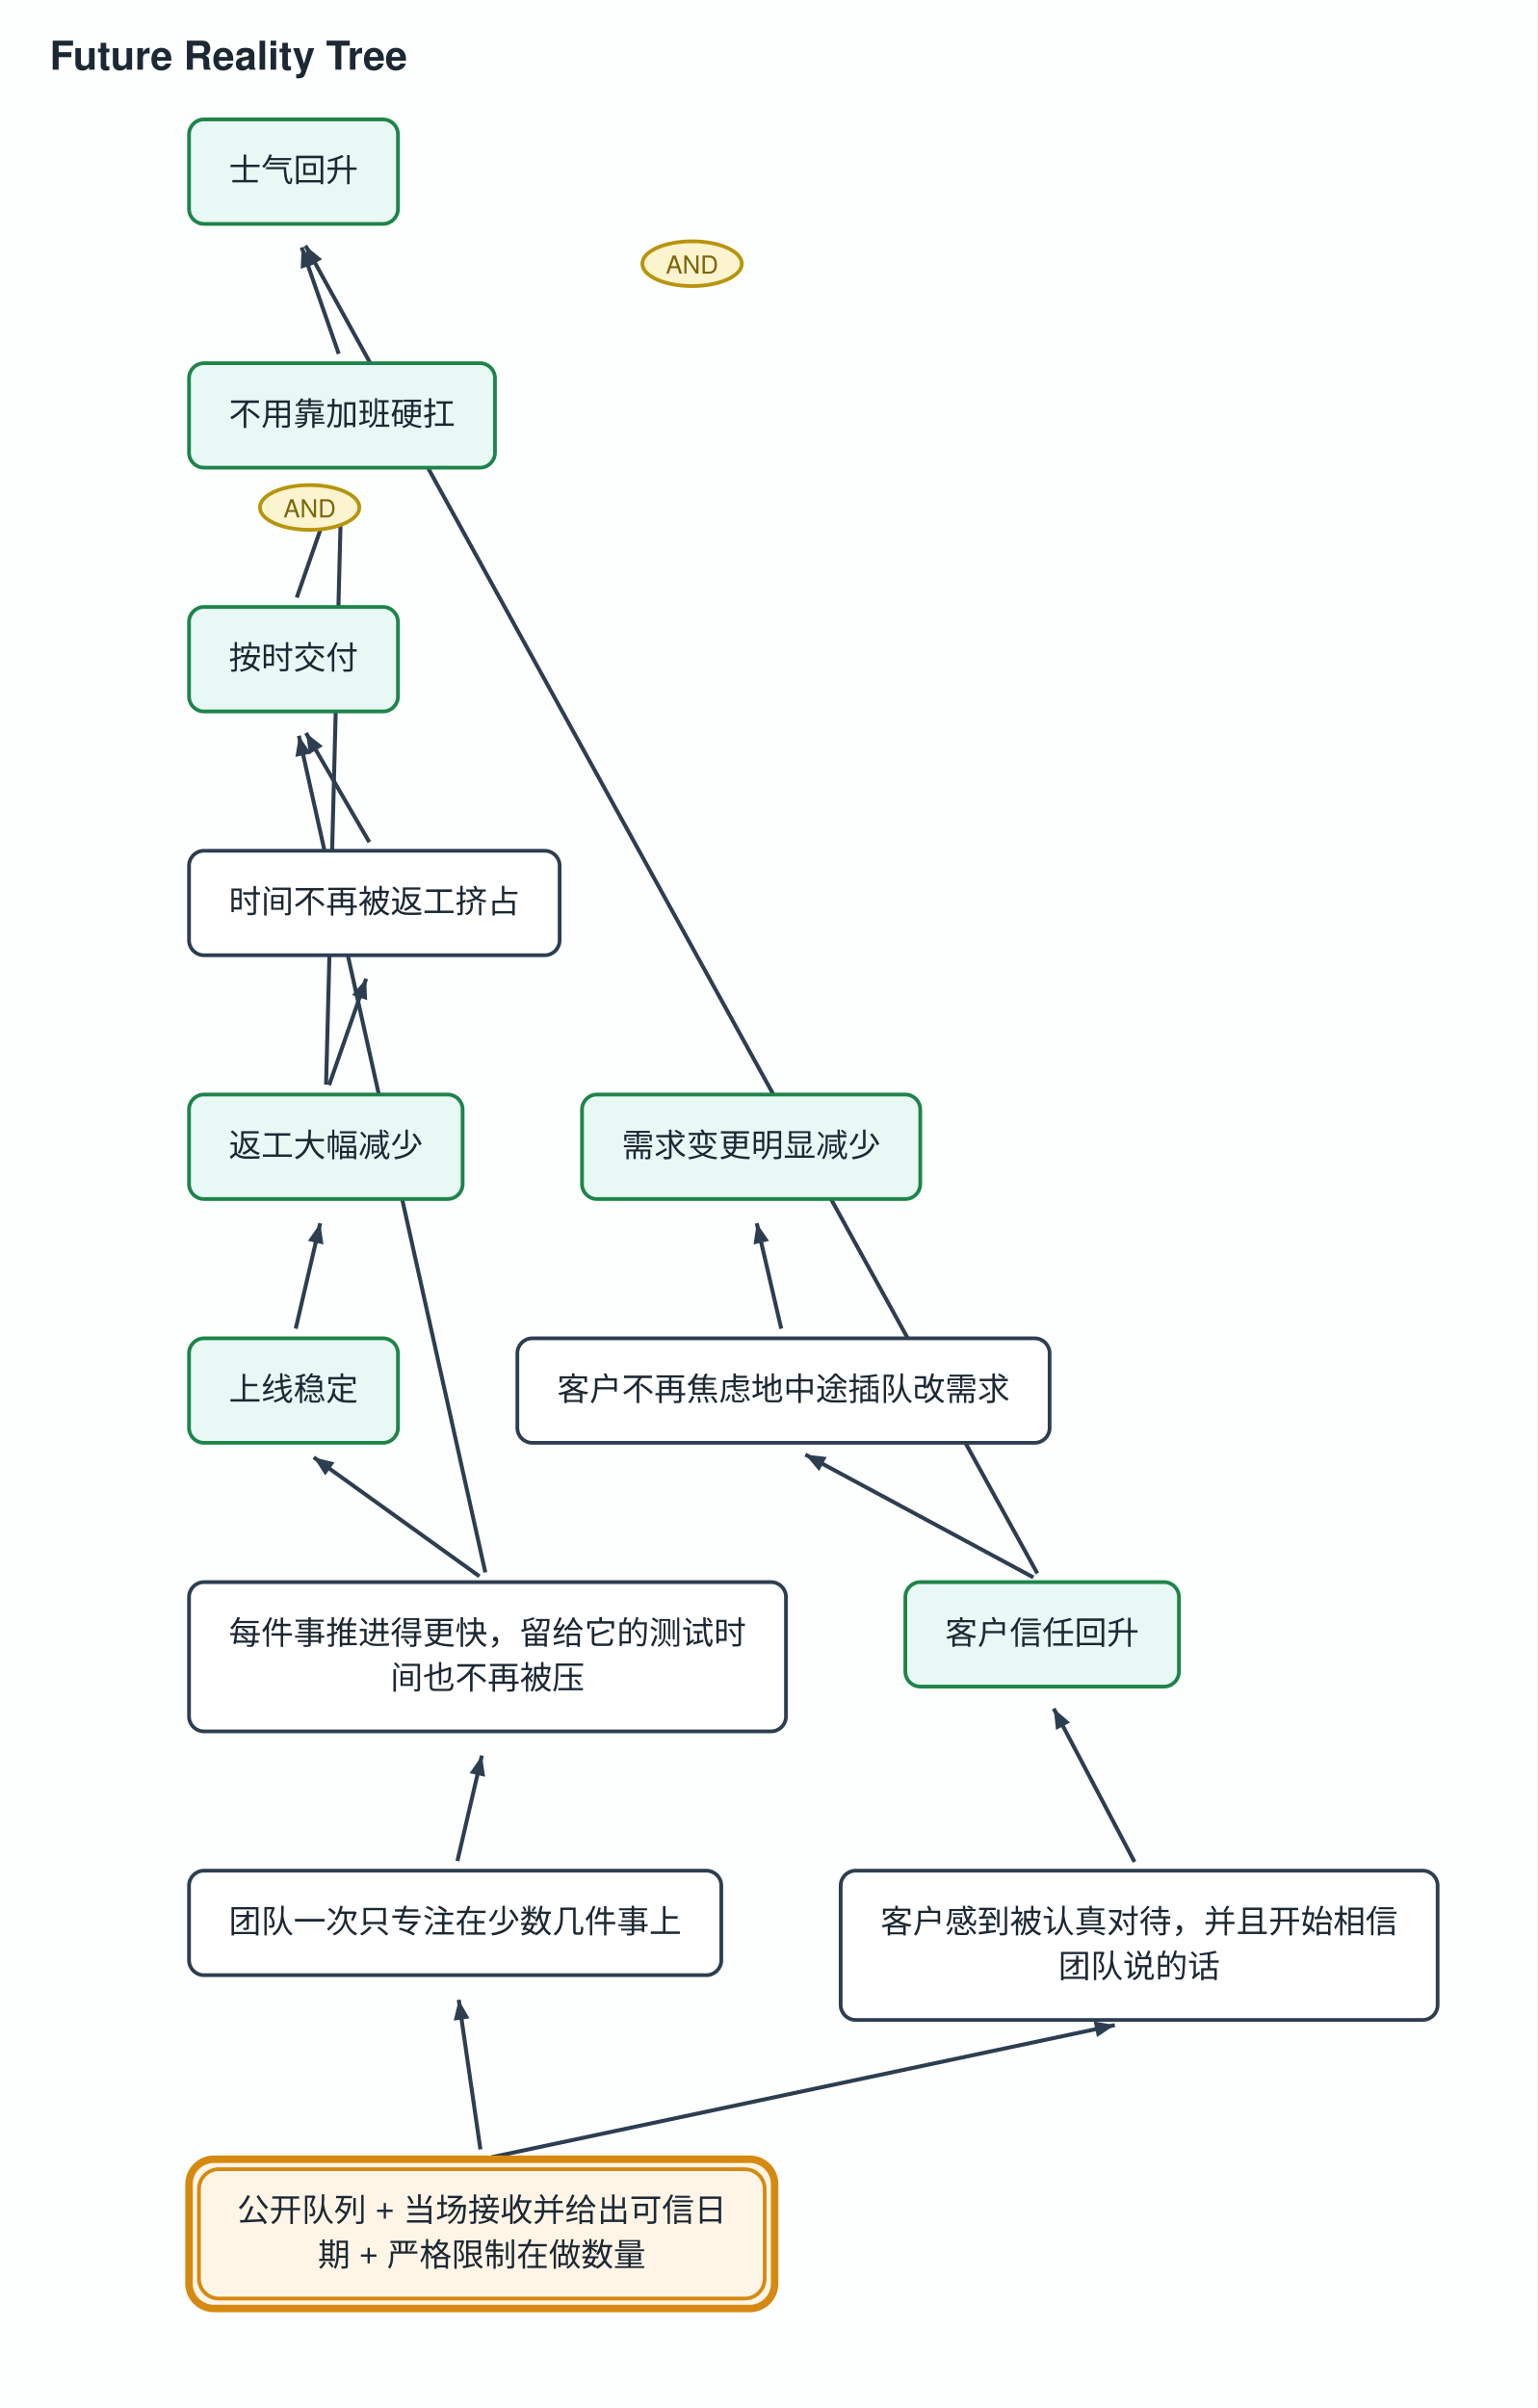
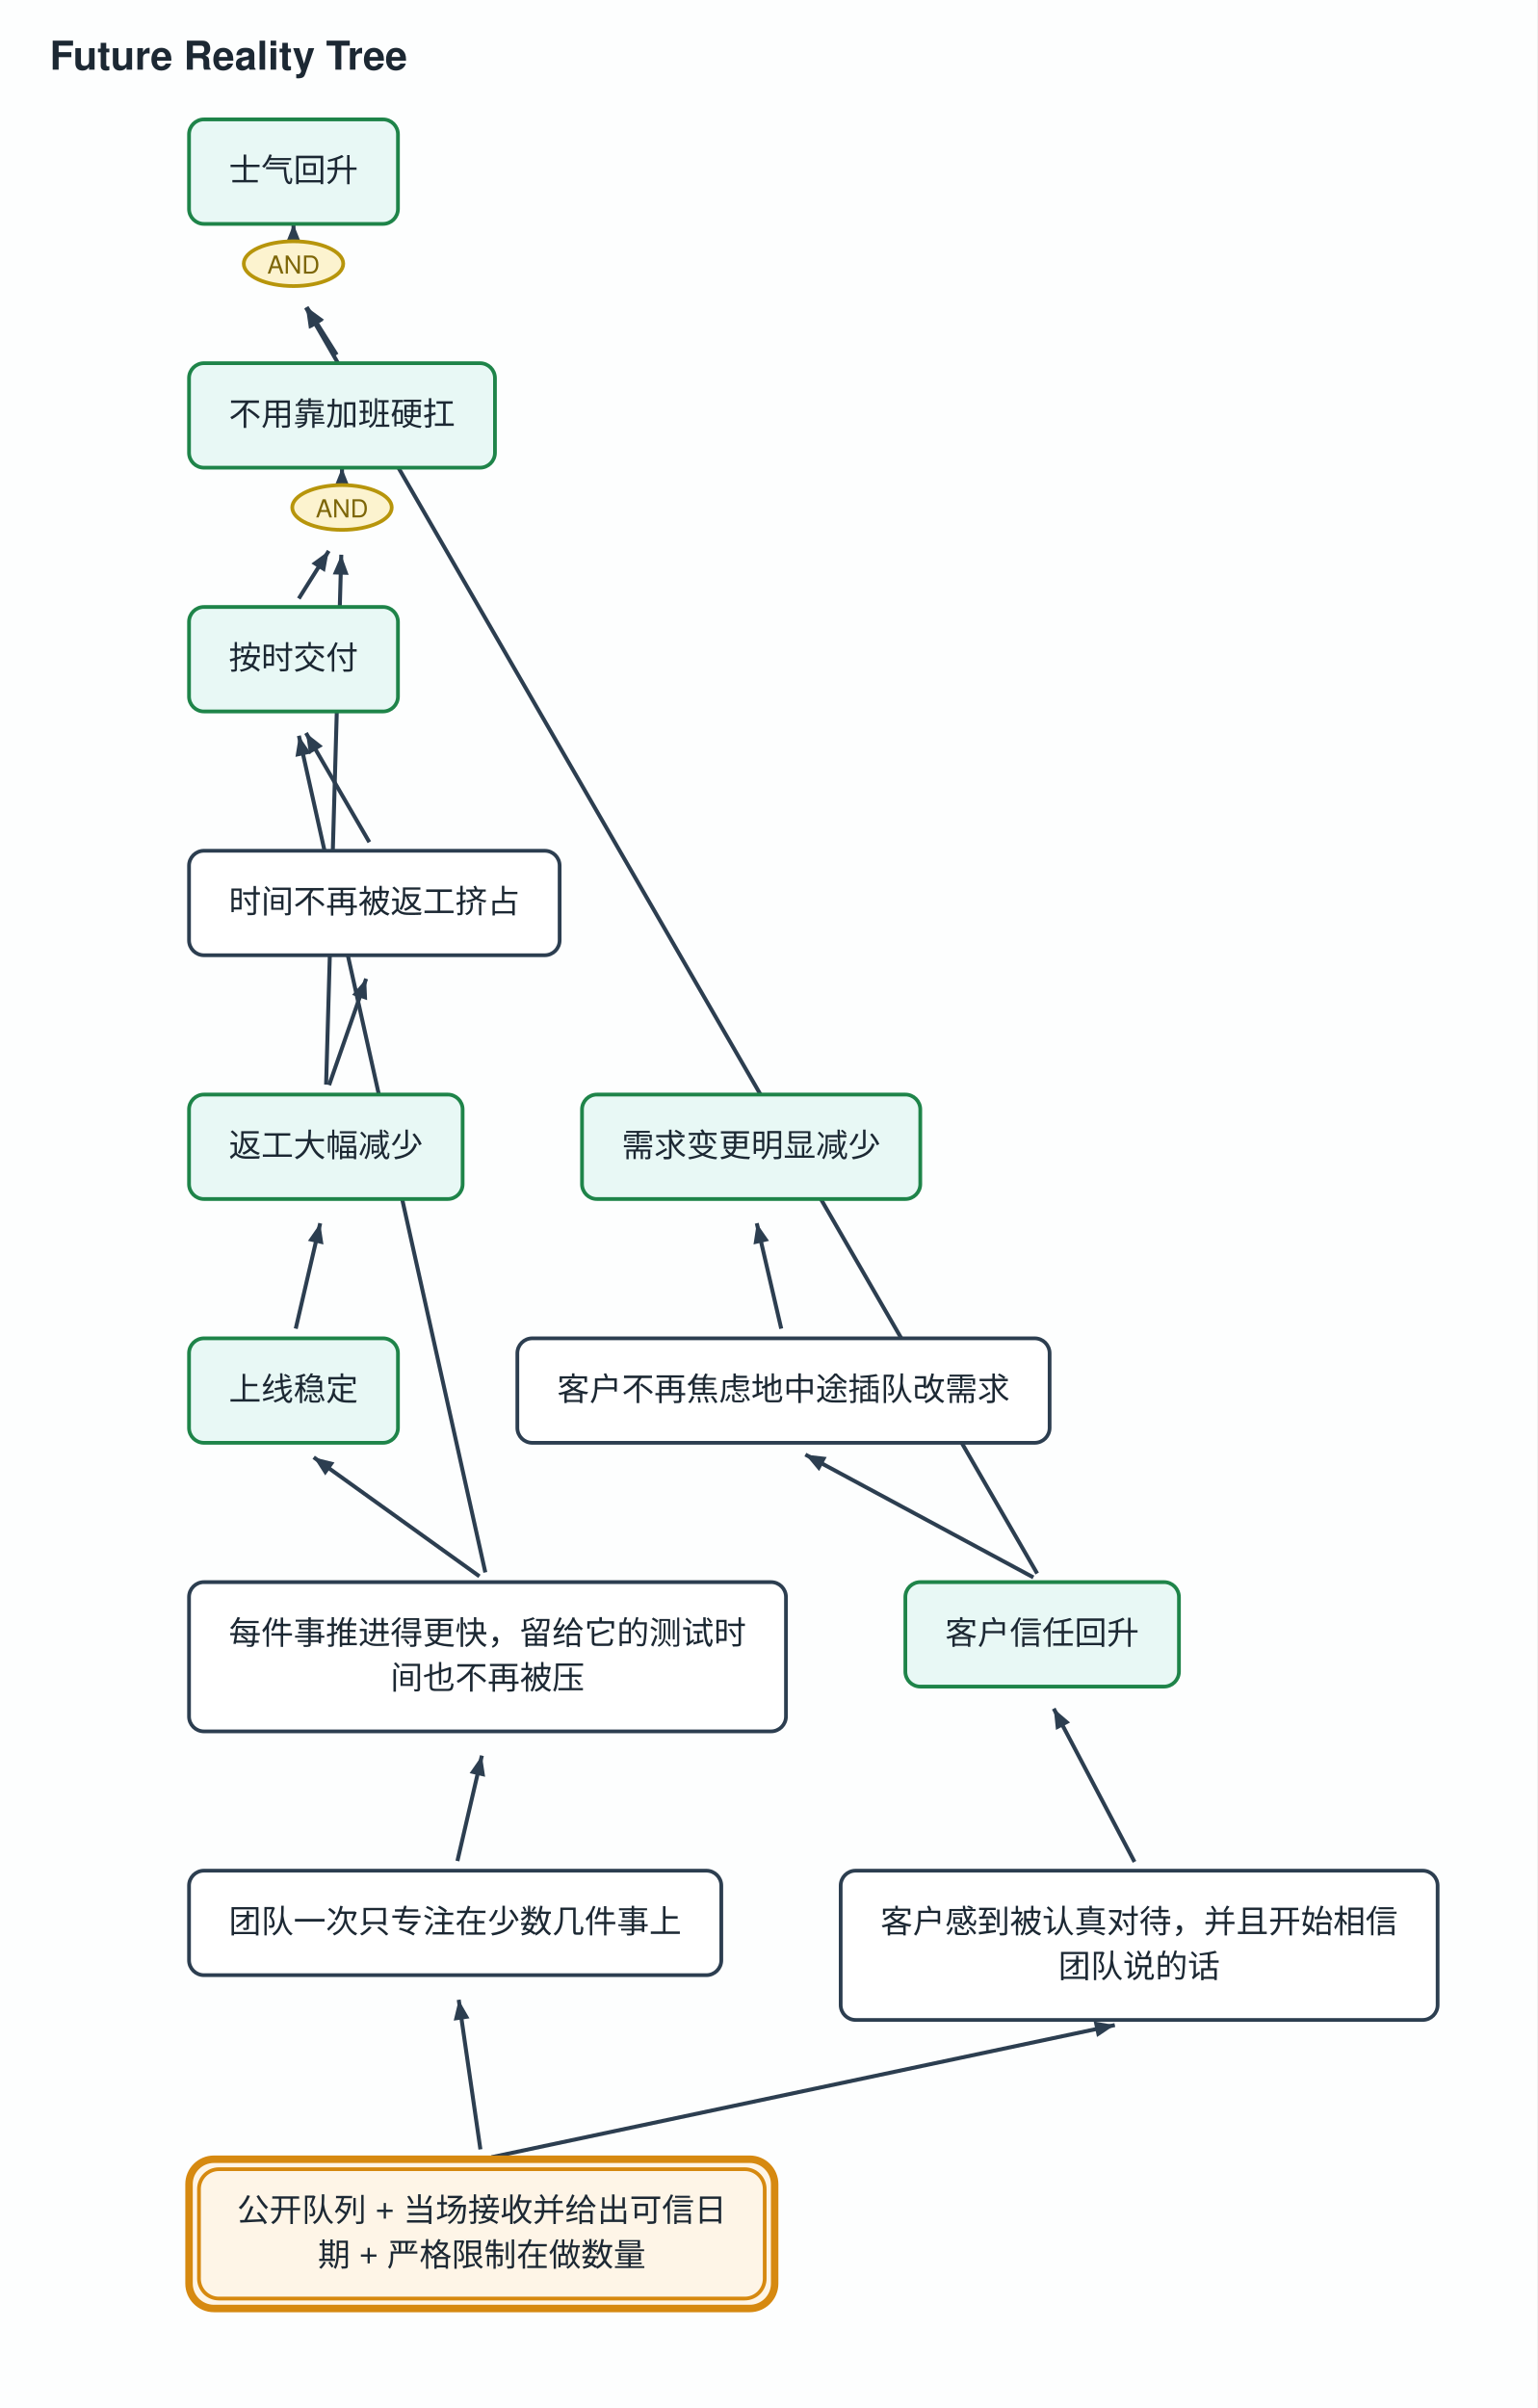
<svg xmlns="http://www.w3.org/2000/svg" width="618.0" height="968" viewBox="0 0 618.0 968">
  <style>
				text { font-family: Helvetica, Arial, "PingFang SC", "Noto Sans SC", sans-serif; }
			</style>
  <rect width="100%" height="100%" fill="#FDFEFE" />
  <text x="20" y="28" font-size="16" font-weight="bold" fill="#1C2833">Future Reality Tree</text>
  <line x1="193.151" y1="864.041" x2="184.434" y2="803.897" stroke="#2C3E50" stroke-width="1.6" />
  <polygon points="184.434,803.897 188.749,811.355 182.415,812.273" fill="#2C3E50" />
  <line x1="183.905" y1="748.104" x2="193.739" y2="705.741" stroke="#2C3E50" stroke-width="1.6" />
  <polygon points="193.739,705.741 195.047,714.257 188.813,712.81" fill="#2C3E50" />
  <line x1="195.13" y1="632.096" x2="120.175" y2="295.761" stroke="#2C3E50" stroke-width="1.6" />
  <polygon points="120.175,295.761 125.039,302.873 118.792,304.265" fill="#2C3E50" />
  <line x1="192.751" y1="633.667" x2="126.123" y2="585.832" stroke="#2C3E50" stroke-width="1.6" />
  <polygon points="126.123,585.832 134.488,587.898 130.756,593.097" fill="#2C3E50" />
  <line x1="118.905" y1="534.104" x2="128.739" y2="491.741" stroke="#2C3E50" stroke-width="1.6" />
  <polygon points="128.739,491.741 130.047,500.257 123.813,498.81" fill="#2C3E50" />
  <line x1="132.315" y1="436.222" x2="147.212" y2="393.444" stroke="#2C3E50" stroke-width="1.6" />
  <polygon points="147.212,393.444 147.603,402.051 141.559,399.947" fill="#2C3E50" />
  <line x1="148.492" y1="338.54" x2="123.019" y2="294.649" stroke="#2C3E50" stroke-width="1.6" />
  <polygon points="123.019,294.649 129.803,299.962 124.267,303.174" fill="#2C3E50" />
  <line x1="197.638" y1="867.171" x2="448.217" y2="814.073" stroke="#2C3E50" stroke-width="1.6" />
  <polygon points="448.217,814.073 441.054,818.862 439.728,812.601" fill="#2C3E50" />
  <line x1="456.135" y1="748.461" x2="423.662" y2="686.847" stroke="#2C3E50" stroke-width="1.6" />
  <polygon points="423.662,686.847 430.223,692.432 424.561,695.416" fill="#2C3E50" />
  <line x1="415.478" y1="634.104" x2="323.805" y2="584.741" stroke="#2C3E50" stroke-width="1.6" />
  <polygon points="323.805,584.741 332.366,585.716 329.331,591.351" fill="#2C3E50" />
  <line x1="314.095" y1="534.104" x2="304.261" y2="491.741" stroke="#2C3E50" stroke-width="1.6" />
  <polygon points="304.261,491.741 309.187,498.81 302.953,500.257" fill="#2C3E50" />
-   <line x1="119.315" y1="240.222" x2="134.212" y2="197.444" stroke="#2C3E50" stroke-width="1.6" />
-   <polygon points="134.212,197.444 134.603,206.051 128.559,203.947" fill="#2C3E50" />
-   <line x1="131.103" y1="436.001" x2="137.242" y2="197.997" stroke="#2C3E50" stroke-width="1.6" />
-   <polygon points="137.242,197.997 140.235,206.077 133.837,205.912" fill="#2C3E50" />
-   <line x1="136.185" y1="142.222" x2="121.288" y2="99.444" stroke="#2C3E50" stroke-width="1.6" />
-   <polygon points="121.288,99.444 126.941,105.947 120.897,108.051" fill="#2C3E50" />
-   <line x1="417.069" y1="632.497" x2="122.828" y2="98.757" stroke="#2C3E50" stroke-width="1.6" />
-   <polygon points="122.828,98.757 129.492,104.218 123.888,107.308" fill="#2C3E50" />
-   <ellipse cx="124.5" cy="204" rx="20" ry="9" fill="#FCF3CF" stroke="#B7950B" stroke-width="1.5" />
-   <text x="124.5" y="208" text-anchor="middle" font-size="10" fill="#7D6608">AND</text>
-   <ellipse cx="278.25" cy="106" rx="20" ry="9" fill="#FCF3CF" stroke="#B7950B" stroke-width="1.5" />
-   <text x="278.25" y="110" text-anchor="middle" font-size="10" fill="#7D6608">AND</text>
+   <line x1="120.13" y1="240.614" x2="132.175" y2="221.465" stroke="#2C3E50" stroke-width="1.6" />
+   <polygon points="132.175,221.465 130.625,229.94 125.207,226.532" fill="#2C3E50" />
+   <line x1="131.114" y1="436.002" x2="137.214" y2="222.996" stroke="#2C3E50" stroke-width="1.6" />
+   <polygon points="137.214,222.996 140.183,231.084 133.786,230.901" fill="#2C3E50" />
+   <line x1="135.37" y1="142.614" x2="123.325" y2="123.465" stroke="#2C3E50" stroke-width="1.6" />
+   <polygon points="123.325,123.465 130.293,128.532 124.875,131.94" fill="#2C3E50" />
+   <line x1="416.999" y1="632.536" x2="123.002" y2="123.659" stroke="#2C3E50" stroke-width="1.6" />
+   <polygon points="123.002,123.659 129.775,128.985 124.234,132.187" fill="#2C3E50" />
+   <line x1="137.5" y1="195" x2="137.5" y2="188" stroke="#2C3E50" stroke-width="1.6" />
+   <polygon points="137.5,188 140.7,196.0 134.3,196.0" fill="#2C3E50" />
+   <line x1="118.0" y1="97" x2="118.0" y2="90" stroke="#2C3E50" stroke-width="1.6" />
+   <polygon points="118.0,90 121.2,98.0 114.8,98.0" fill="#2C3E50" />
+   <ellipse cx="137.5" cy="204" rx="20" ry="9" fill="#FCF3CF" stroke="#B7950B" stroke-width="1.5" />
+   <text x="137.5" y="208" text-anchor="middle" font-size="10" fill="#7D6608">AND</text>
+   <ellipse cx="118.0" cy="106" rx="20" ry="9" fill="#FCF3CF" stroke="#B7950B" stroke-width="1.5" />
+   <text x="118.0" y="110" text-anchor="middle" font-size="10" fill="#7D6608">AND</text>
  <rect x="76.0" y="48" width="84.0" height="42" rx="6" ry="6" fill="#E8F8F5" stroke="#1E8449" stroke-width="1.5" />
  <text x="118.0" y="73" text-anchor="middle" font-size="13" font-family="Helvetica,Arial,'PingFang SC','Noto Sans SC',sans-serif" fill="#1C2833">士气回升</text>
  <rect x="76.0" y="146" width="123.0" height="42" rx="6" ry="6" fill="#E8F8F5" stroke="#1E8449" stroke-width="1.5" />
  <text x="137.5" y="171" text-anchor="middle" font-size="13" font-family="Helvetica,Arial,'PingFang SC','Noto Sans SC',sans-serif" fill="#1C2833">不用靠加班硬扛</text>
  <rect x="76.0" y="244" width="84.0" height="42" rx="6" ry="6" fill="#E8F8F5" stroke="#1E8449" stroke-width="1.5" />
  <text x="118.0" y="269" text-anchor="middle" font-size="13" font-family="Helvetica,Arial,'PingFang SC','Noto Sans SC',sans-serif" fill="#1C2833">按时交付</text>
  <rect x="76.0" y="342" width="149.0" height="42" rx="6" ry="6" fill="#FFFFFF" stroke="#2C3E50" stroke-width="1.5" />
  <text x="150.5" y="367" text-anchor="middle" font-size="13" font-family="Helvetica,Arial,'PingFang SC','Noto Sans SC',sans-serif" fill="#1C2833">时间不再被返工挤占</text>
  <rect x="76.0" y="440" width="110.0" height="42" rx="6" ry="6" fill="#E8F8F5" stroke="#1E8449" stroke-width="1.5" />
  <text x="131.0" y="465" text-anchor="middle" font-size="13" font-family="Helvetica,Arial,'PingFang SC','Noto Sans SC',sans-serif" fill="#1C2833">返工大幅减少</text>
  <rect x="234.0" y="440" width="136.0" height="42" rx="6" ry="6" fill="#E8F8F5" stroke="#1E8449" stroke-width="1.5" />
  <text x="302.0" y="465" text-anchor="middle" font-size="13" font-family="Helvetica,Arial,'PingFang SC','Noto Sans SC',sans-serif" fill="#1C2833">需求变更明显减少</text>
  <rect x="76.0" y="538" width="84.0" height="42" rx="6" ry="6" fill="#E8F8F5" stroke="#1E8449" stroke-width="1.5" />
  <text x="118.0" y="563" text-anchor="middle" font-size="13" font-family="Helvetica,Arial,'PingFang SC','Noto Sans SC',sans-serif" fill="#1C2833">上线稳定</text>
  <rect x="208.0" y="538" width="214.0" height="42" rx="6" ry="6" fill="#FFFFFF" stroke="#2C3E50" stroke-width="1.5" />
  <text x="315.0" y="563" text-anchor="middle" font-size="13" font-family="Helvetica,Arial,'PingFang SC','Noto Sans SC',sans-serif" fill="#1C2833">客户不再焦虑地中途插队改需求</text>
  <rect x="76.0" y="636" width="240.0" height="60" rx="6" ry="6" fill="#FFFFFF" stroke="#2C3E50" stroke-width="1.5" />
  <text x="196.0" y="661" text-anchor="middle" font-size="13" font-family="Helvetica,Arial,'PingFang SC','Noto Sans SC',sans-serif" fill="#1C2833">每件事推进得更快，留给它的测试时</text>
  <text x="196.0" y="679" text-anchor="middle" font-size="13" font-family="Helvetica,Arial,'PingFang SC','Noto Sans SC',sans-serif" fill="#1C2833">间也不再被压</text>
  <rect x="364.0" y="636" width="110.0" height="42" rx="6" ry="6" fill="#E8F8F5" stroke="#1E8449" stroke-width="1.5" />
  <text x="419.0" y="661" text-anchor="middle" font-size="13" font-family="Helvetica,Arial,'PingFang SC','Noto Sans SC',sans-serif" fill="#1C2833">客户信任回升</text>
  <rect x="76.0" y="752" width="214.0" height="42" rx="6" ry="6" fill="#FFFFFF" stroke="#2C3E50" stroke-width="1.5" />
  <text x="183.0" y="777" text-anchor="middle" font-size="13" font-family="Helvetica,Arial,'PingFang SC','Noto Sans SC',sans-serif" fill="#1C2833">团队一次只专注在少数几件事上</text>
  <rect x="338.0" y="752" width="240.0" height="60" rx="6" ry="6" fill="#FFFFFF" stroke="#2C3E50" stroke-width="1.5" />
  <text x="458.0" y="777" text-anchor="middle" font-size="13" font-family="Helvetica,Arial,'PingFang SC','Noto Sans SC',sans-serif" fill="#1C2833">客户感到被认真对待，并且开始相信</text>
  <text x="458.0" y="795" text-anchor="middle" font-size="13" font-family="Helvetica,Arial,'PingFang SC','Noto Sans SC',sans-serif" fill="#1C2833">团队说的话</text>
  <rect x="76.0" y="868" width="235.45" height="60" rx="10" ry="10" fill="#FEF5E7" stroke="#D68910" stroke-width="3" />
  <rect x="80.0" y="872" width="227.45" height="52" rx="8" ry="8" fill="none" stroke="#D68910" stroke-width="1.5" />
  <text x="193.725" y="893" text-anchor="middle" font-size="13" font-family="Helvetica,Arial,'PingFang SC','Noto Sans SC',sans-serif" fill="#1C2833">公开队列 + 当场接收并给出可信日</text>
  <text x="193.725" y="911" text-anchor="middle" font-size="13" font-family="Helvetica,Arial,'PingFang SC','Noto Sans SC',sans-serif" fill="#1C2833">期 + 严格限制在做数量</text>
</svg>
